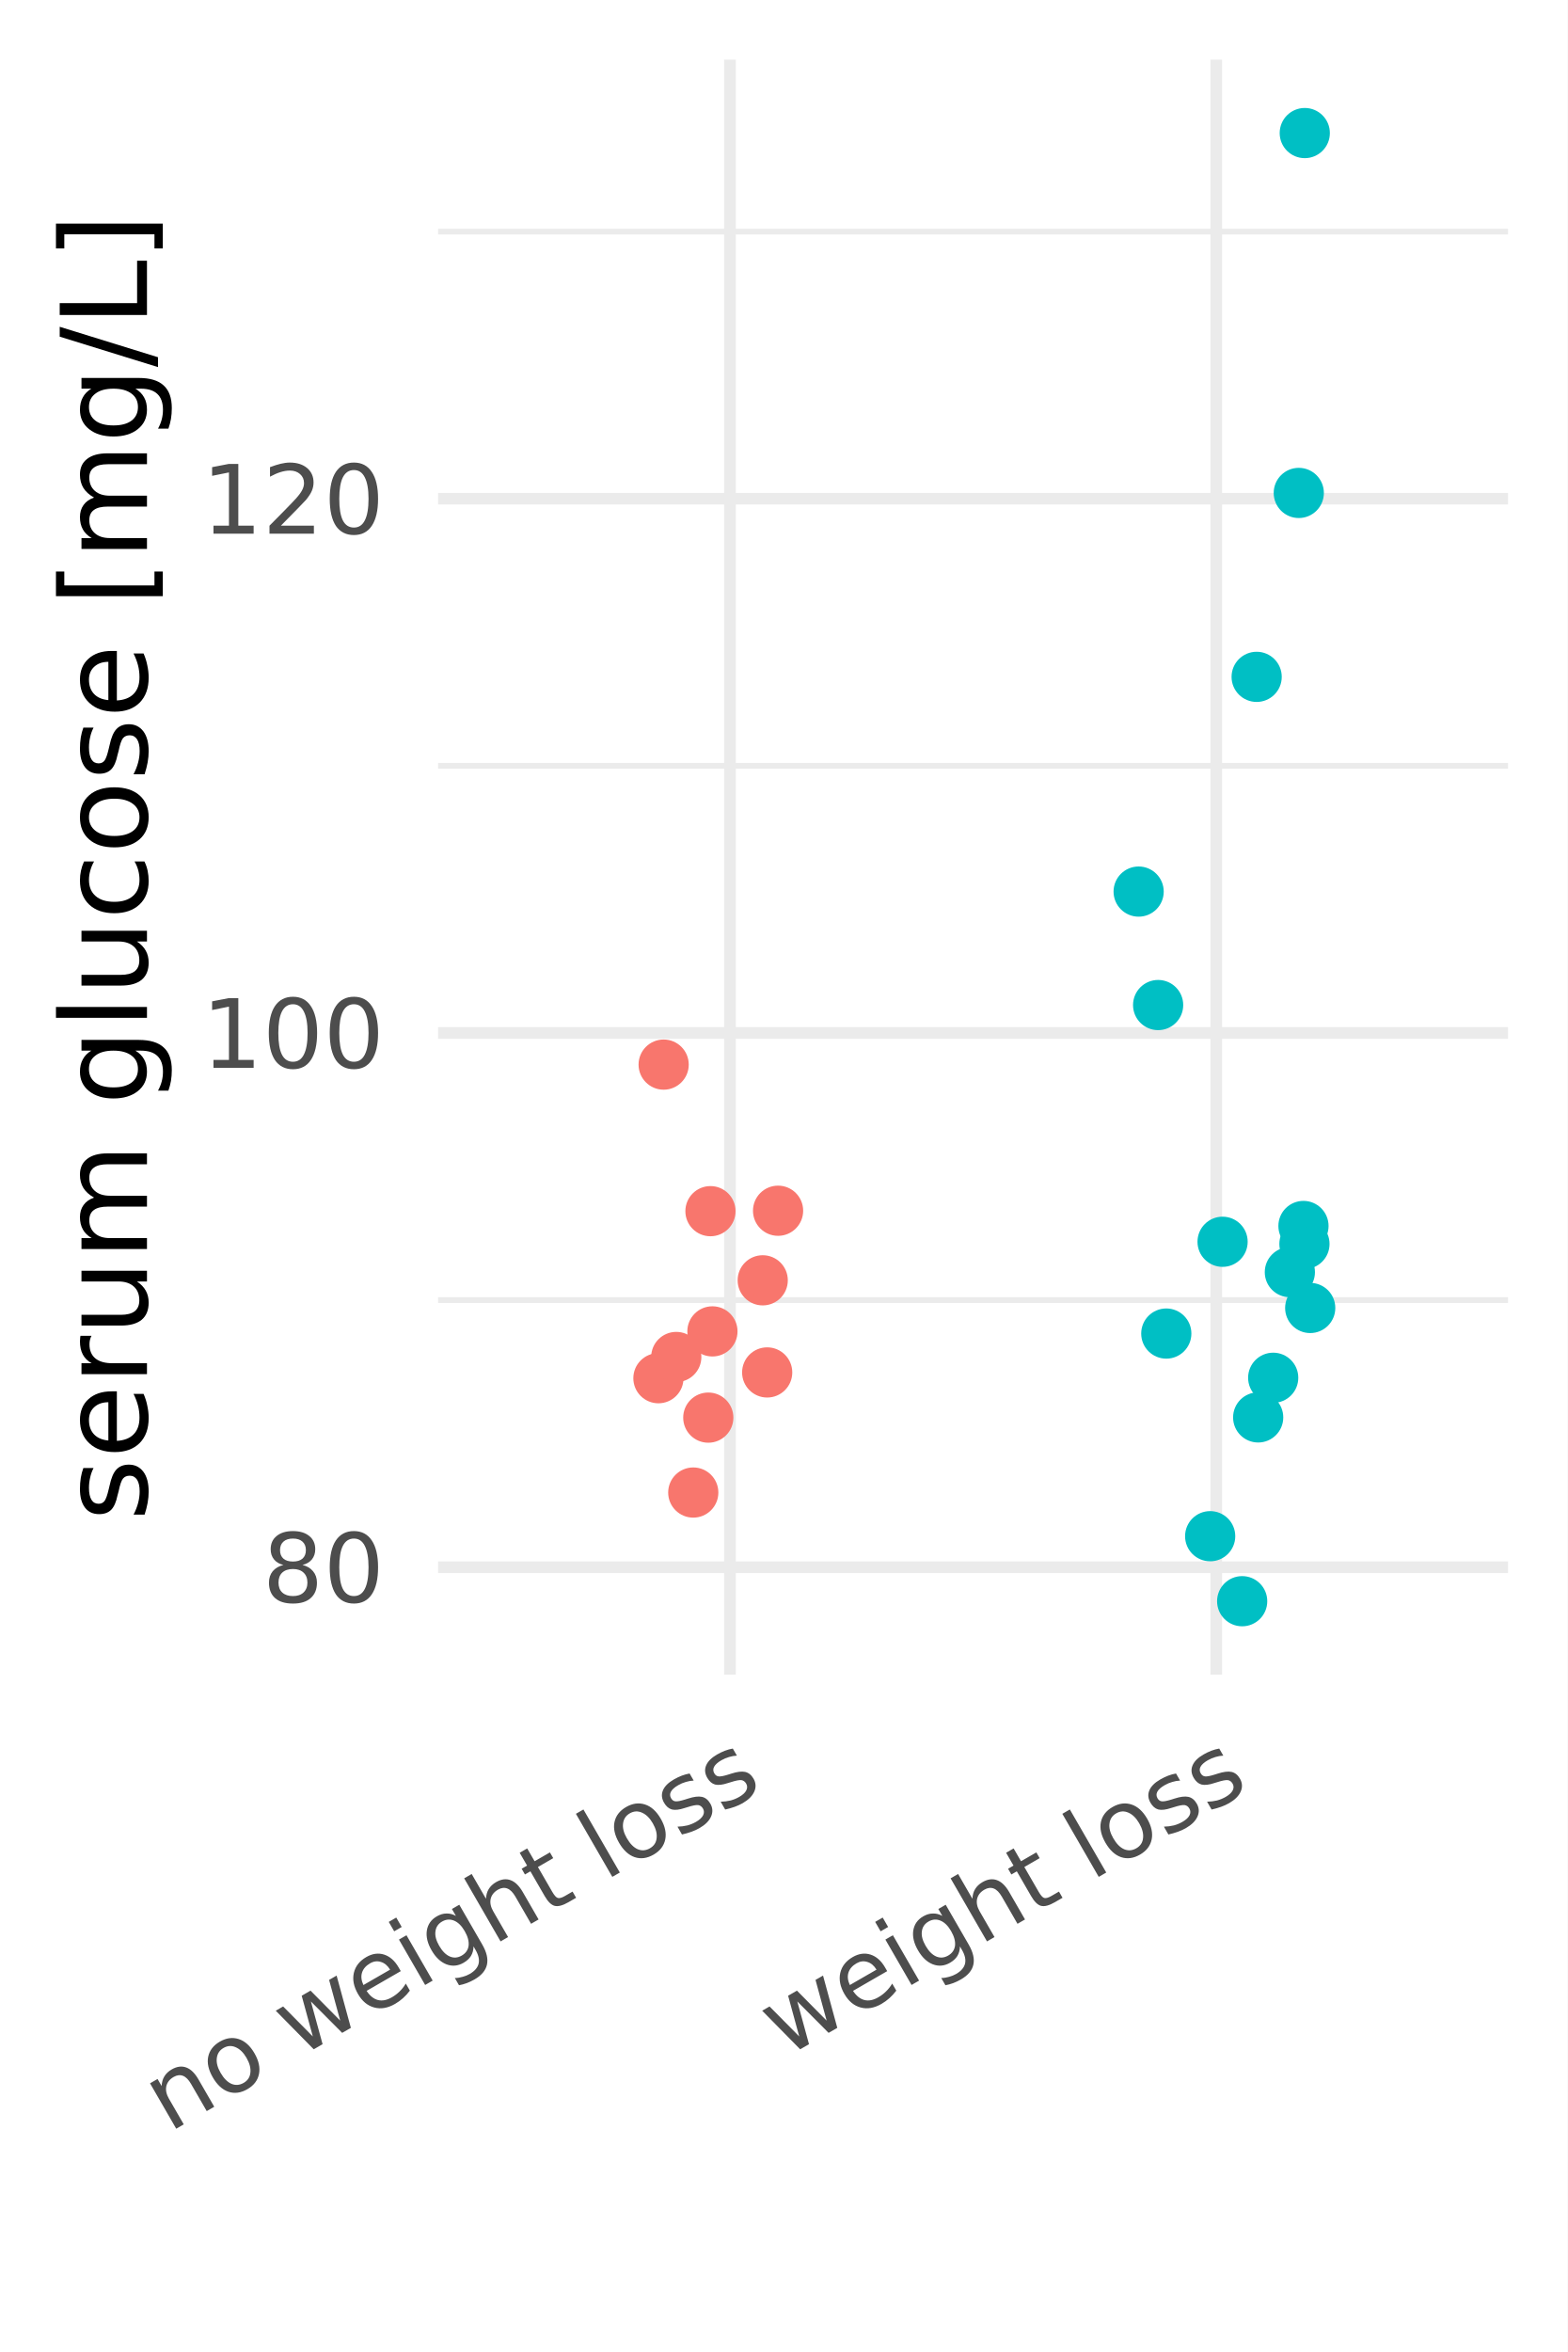
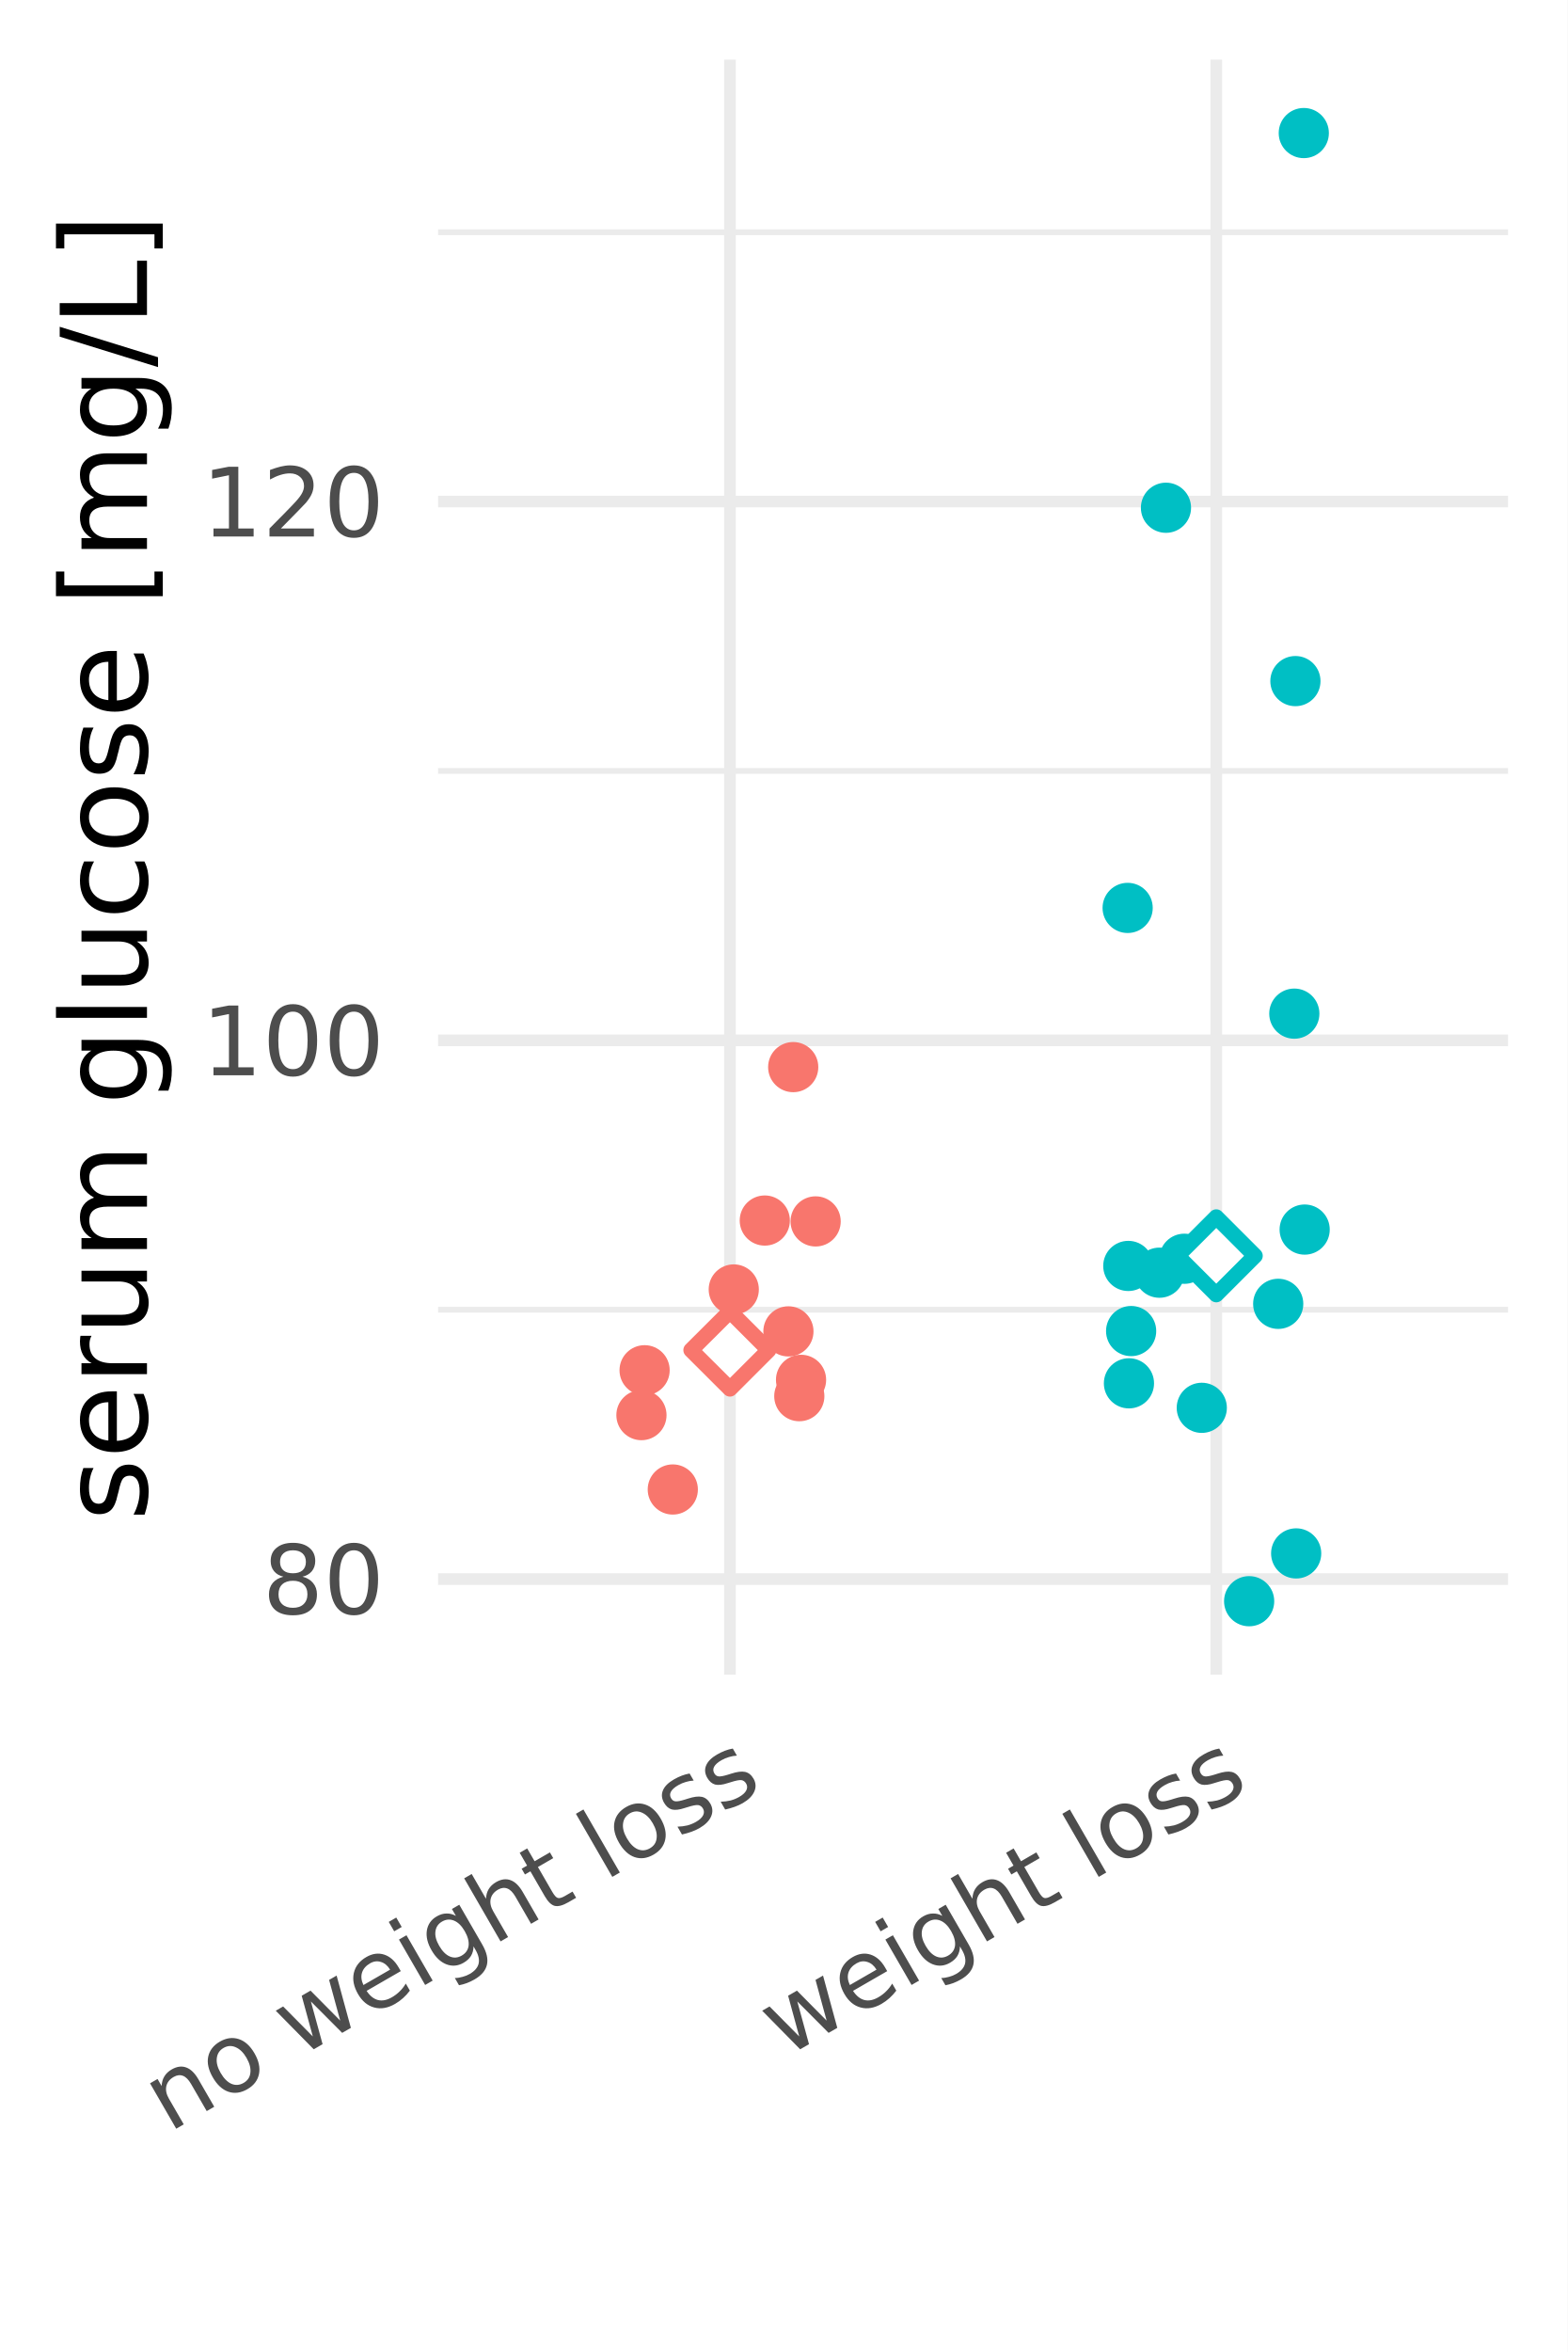
<svg xmlns="http://www.w3.org/2000/svg" class="svglite" width="144.00pt" height="216.00pt" viewBox="0 0 144.00 216.00">
  <defs>
    <style type="text/css">
    .svglite line, .svglite polyline, .svglite polygon, .svglite path, .svglite rect, .svglite circle {
      fill: none;
      stroke: #000000;
      stroke-linecap: round;
      stroke-linejoin: round;
      stroke-miterlimit: 10.00;
    }
  </style>
  </defs>
  <rect width="100%" height="100%" style="stroke: none; fill: #FFFFFF;" />
  <defs>
    <clipPath id="cpMC4wMHwxNDQuMDB8MC4wMHwyMTYuMDA=">
      <rect x="0.00" y="0.00" width="144.00" height="216.00" />
    </clipPath>
  </defs>
  <g clip-path="url(#cpMC4wMHwxNDQuMDB8MC4wMHwyMTYuMDA=)">
</g>
  <defs>
    <clipPath id="cpNDAuMjR8MTM4LjUyfDUuNDh8MTUzLjc5">
      <rect x="40.24" y="5.48" width="98.28" height="148.31" />
    </clipPath>
  </defs>
  <g clip-path="url(#cpNDAuMjR8MTM4LjUyfDUuNDh8MTUzLjc5)">
-     <polyline points="40.24,119.40 138.52,119.40 " style="stroke-width: 0.53; stroke: #EBEBEB; stroke-linecap: butt;" />
-     <polyline points="40.24,70.33 138.52,70.33 " style="stroke-width: 0.53; stroke: #EBEBEB; stroke-linecap: butt;" />
-     <polyline points="40.24,21.27 138.52,21.27 " style="stroke-width: 0.53; stroke: #EBEBEB; stroke-linecap: butt;" />
-     <polyline points="40.24,143.93 138.52,143.93 " style="stroke-width: 1.07; stroke: #EBEBEB; stroke-linecap: butt;" />
-     <polyline points="40.24,94.86 138.52,94.86 " style="stroke-width: 1.07; stroke: #EBEBEB; stroke-linecap: butt;" />
-     <polyline points="40.24,45.80 138.52,45.80 " style="stroke-width: 1.07; stroke: #EBEBEB; stroke-linecap: butt;" />
+     <polyline points="40.24,120.28 138.52,120.28 " style="stroke-width: 0.53; stroke: #EBEBEB; stroke-linecap: butt;" />
+     <polyline points="40.24,70.80 138.52,70.80 " style="stroke-width: 0.53; stroke: #EBEBEB; stroke-linecap: butt;" />
+     <polyline points="40.24,21.33 138.52,21.33 " style="stroke-width: 0.53; stroke: #EBEBEB; stroke-linecap: butt;" />
+     <polyline points="40.24,145.02 138.52,145.02 " style="stroke-width: 1.07; stroke: #EBEBEB; stroke-linecap: butt;" />
+     <polyline points="40.24,95.54 138.52,95.54 " style="stroke-width: 1.07; stroke: #EBEBEB; stroke-linecap: butt;" />
+     <polyline points="40.24,46.06 138.52,46.06 " style="stroke-width: 1.07; stroke: #EBEBEB; stroke-linecap: butt;" />
    <polyline points="67.05,153.79 67.05,5.48 " style="stroke-width: 1.07; stroke: #EBEBEB; stroke-linecap: butt;" />
    <polyline points="111.72,153.79 111.72,5.48 " style="stroke-width: 1.07; stroke: #EBEBEB; stroke-linecap: butt;" />
-     <circle cx="106.38" cy="92.30" r="1.95" style="stroke-width: 0.71; stroke: #00BFC4; fill: #00BFC4;" />
-     <circle cx="115.57" cy="130.17" r="1.95" style="stroke-width: 0.71; stroke: #00BFC4; fill: #00BFC4;" />
-     <circle cx="120.35" cy="120.12" r="1.95" style="stroke-width: 0.71; stroke: #00BFC4; fill: #00BFC4;" />
-     <circle cx="107.13" cy="122.47" r="1.95" style="stroke-width: 0.71; stroke: #00BFC4; fill: #00BFC4;" />
-     <circle cx="111.16" cy="141.08" r="1.95" style="stroke-width: 0.71; stroke: #00BFC4; fill: #00BFC4;" />
-     <circle cx="104.59" cy="81.88" r="1.95" style="stroke-width: 0.71; stroke: #00BFC4; fill: #00BFC4;" />
-     <circle cx="115.43" cy="62.16" r="1.95" style="stroke-width: 0.71; stroke: #00BFC4; fill: #00BFC4;" />
-     <circle cx="116.95" cy="126.53" r="1.95" style="stroke-width: 0.71; stroke: #00BFC4; fill: #00BFC4;" />
-     <circle cx="118.48" cy="116.83" r="1.95" style="stroke-width: 0.71; stroke: #00BFC4; fill: #00BFC4;" />
-     <circle cx="119.85" cy="12.22" r="1.95" style="stroke-width: 0.71; stroke: #00BFC4; fill: #00BFC4;" />
-     <circle cx="119.73" cy="112.59" r="1.95" style="stroke-width: 0.71; stroke: #00BFC4; fill: #00BFC4;" />
-     <circle cx="114.10" cy="147.05" r="1.95" style="stroke-width: 0.71; stroke: #00BFC4; fill: #00BFC4;" />
-     <circle cx="119.30" cy="45.27" r="1.95" style="stroke-width: 0.71; stroke: #00BFC4; fill: #00BFC4;" />
-     <circle cx="112.30" cy="114.04" r="1.95" style="stroke-width: 0.71; stroke: #00BFC4; fill: #00BFC4;" />
-     <circle cx="119.82" cy="114.24" r="1.95" style="stroke-width: 0.71; stroke: #00BFC4; fill: #00BFC4;" />
-     <circle cx="60.48" cy="126.57" r="1.95" style="stroke-width: 0.71; stroke: #F8766D; fill: #F8766D;" />
-     <circle cx="65.44" cy="122.27" r="1.95" style="stroke-width: 0.71; stroke: #F8766D; fill: #F8766D;" />
-     <circle cx="71.47" cy="111.19" r="1.95" style="stroke-width: 0.71; stroke: #F8766D; fill: #F8766D;" />
-     <circle cx="70.47" cy="126.04" r="1.95" style="stroke-width: 0.71; stroke: #F8766D; fill: #F8766D;" />
-     <circle cx="63.68" cy="137.07" r="1.95" style="stroke-width: 0.71; stroke: #F8766D; fill: #F8766D;" />
-     <circle cx="60.96" cy="97.77" r="1.95" style="stroke-width: 0.71; stroke: #F8766D; fill: #F8766D;" />
-     <circle cx="70.06" cy="117.58" r="1.95" style="stroke-width: 0.71; stroke: #F8766D; fill: #F8766D;" />
-     <circle cx="62.12" cy="124.62" r="1.95" style="stroke-width: 0.71; stroke: #F8766D; fill: #F8766D;" />
-     <circle cx="65.06" cy="130.19" r="1.95" style="stroke-width: 0.71; stroke: #F8766D; fill: #F8766D;" />
-     <circle cx="65.26" cy="111.23" r="1.95" style="stroke-width: 0.71; stroke: #F8766D; fill: #F8766D;" />
+     <circle cx="118.89" cy="93.09" r="1.95" style="stroke-width: 0.71; stroke: #00BFC4; fill: #00BFC4;" />
+     <circle cx="110.39" cy="129.29" r="1.95" style="stroke-width: 0.71; stroke: #00BFC4; fill: #00BFC4;" />
+     <circle cx="117.41" cy="119.74" r="1.95" style="stroke-width: 0.71; stroke: #00BFC4; fill: #00BFC4;" />
+     <circle cx="103.90" cy="122.24" r="1.95" style="stroke-width: 0.71; stroke: #00BFC4; fill: #00BFC4;" />
+     <circle cx="119.06" cy="142.66" r="1.95" style="stroke-width: 0.71; stroke: #00BFC4; fill: #00BFC4;" />
+     <circle cx="103.58" cy="83.38" r="1.95" style="stroke-width: 0.71; stroke: #00BFC4; fill: #00BFC4;" />
+     <circle cx="118.99" cy="62.55" r="1.95" style="stroke-width: 0.71; stroke: #00BFC4; fill: #00BFC4;" />
+     <circle cx="103.70" cy="127.04" r="1.95" style="stroke-width: 0.71; stroke: #00BFC4; fill: #00BFC4;" />
+     <circle cx="106.50" cy="116.88" r="1.95" style="stroke-width: 0.71; stroke: #00BFC4; fill: #00BFC4;" />
+     <circle cx="119.76" cy="12.22" r="1.95" style="stroke-width: 0.71; stroke: #00BFC4; fill: #00BFC4;" />
+     <circle cx="119.84" cy="112.92" r="1.95" style="stroke-width: 0.71; stroke: #00BFC4; fill: #00BFC4;" />
+     <circle cx="114.74" cy="147.05" r="1.95" style="stroke-width: 0.71; stroke: #00BFC4; fill: #00BFC4;" />
+     <circle cx="107.10" cy="46.63" r="1.95" style="stroke-width: 0.71; stroke: #00BFC4; fill: #00BFC4;" />
+     <circle cx="103.64" cy="116.26" r="1.95" style="stroke-width: 0.71; stroke: #00BFC4; fill: #00BFC4;" />
+     <circle cx="108.79" cy="115.60" r="1.95" style="stroke-width: 0.71; stroke: #00BFC4; fill: #00BFC4;" />
+     <circle cx="73.42" cy="128.22" r="1.95" style="stroke-width: 0.71; stroke: #F8766D; fill: #F8766D;" />
+     <circle cx="72.42" cy="122.27" r="1.95" style="stroke-width: 0.71; stroke: #F8766D; fill: #F8766D;" />
+     <circle cx="74.92" cy="112.17" r="1.95" style="stroke-width: 0.71; stroke: #F8766D; fill: #F8766D;" />
+     <circle cx="73.58" cy="126.72" r="1.95" style="stroke-width: 0.71; stroke: #F8766D; fill: #F8766D;" />
+     <circle cx="61.80" cy="136.79" r="1.95" style="stroke-width: 0.71; stroke: #F8766D; fill: #F8766D;" />
+     <circle cx="72.86" cy="98.00" r="1.95" style="stroke-width: 0.71; stroke: #F8766D; fill: #F8766D;" />
+     <circle cx="67.40" cy="118.42" r="1.95" style="stroke-width: 0.71; stroke: #F8766D; fill: #F8766D;" />
+     <circle cx="59.21" cy="125.84" r="1.95" style="stroke-width: 0.71; stroke: #F8766D; fill: #F8766D;" />
+     <circle cx="58.92" cy="129.96" r="1.95" style="stroke-width: 0.71; stroke: #F8766D; fill: #F8766D;" />
+     <circle cx="70.25" cy="112.09" r="1.95" style="stroke-width: 0.71; stroke: #F8766D; fill: #F8766D;" />
+     <polygon points="67.05,127.55 70.61,123.99 67.05,120.43 63.48,123.99 " style="stroke-width: 1.42; stroke: #F8766D; fill: #FFFFFF;" />
+     <polygon points="111.72,118.89 115.28,115.33 111.72,111.77 108.16,115.33 " style="stroke-width: 1.42; stroke: #00BFC4; fill: #FFFFFF;" />
  </g>
  <g clip-path="url(#cpMC4wMHwxNDQuMDB8MC4wMHwyMTYuMDA=)">
-     <text x="35.31" y="147.14" text-anchor="end" style="font-size: 8.80px; fill: #4D4D4D; font-family: DejaVu Sans;" textLength="11.19px" lengthAdjust="spacingAndGlyphs">80</text>
-     <text x="35.31" y="98.07" text-anchor="end" style="font-size: 8.80px; fill: #4D4D4D; font-family: DejaVu Sans;" textLength="16.78px" lengthAdjust="spacingAndGlyphs">100</text>
-     <text x="35.31" y="49.01" text-anchor="end" style="font-size: 8.80px; fill: #4D4D4D; font-family: DejaVu Sans;" textLength="16.78px" lengthAdjust="spacingAndGlyphs">120</text>
+     <text x="35.31" y="148.22" text-anchor="end" style="font-size: 8.80px; fill: #4D4D4D; font-family: DejaVu Sans;" textLength="11.19px" lengthAdjust="spacingAndGlyphs">80</text>
+     <text x="35.31" y="98.75" text-anchor="end" style="font-size: 8.80px; fill: #4D4D4D; font-family: DejaVu Sans;" textLength="16.78px" lengthAdjust="spacingAndGlyphs">100</text>
+     <text x="35.31" y="49.27" text-anchor="end" style="font-size: 8.80px; fill: #4D4D4D; font-family: DejaVu Sans;" textLength="16.78px" lengthAdjust="spacingAndGlyphs">120</text>
    <text transform="translate(70.25,164.28) rotate(-30)" text-anchor="end" style="font-size: 8.80px; fill: #4D4D4D; font-family: DejaVu Sans;" textLength="63.22px" lengthAdjust="spacingAndGlyphs">no weight loss</text>
    <text transform="translate(114.93,164.28) rotate(-30)" text-anchor="end" style="font-size: 8.80px; fill: #4D4D4D; font-family: DejaVu Sans;" textLength="49.46px" lengthAdjust="spacingAndGlyphs">weight loss</text>
    <text transform="translate(13.50,79.64) rotate(-90)" text-anchor="middle" style="font-size: 11.00px; font-family: DejaVu Sans;" textLength="120.11px" lengthAdjust="spacingAndGlyphs">serum glucose [mg/L]</text>
  </g>
</svg>
